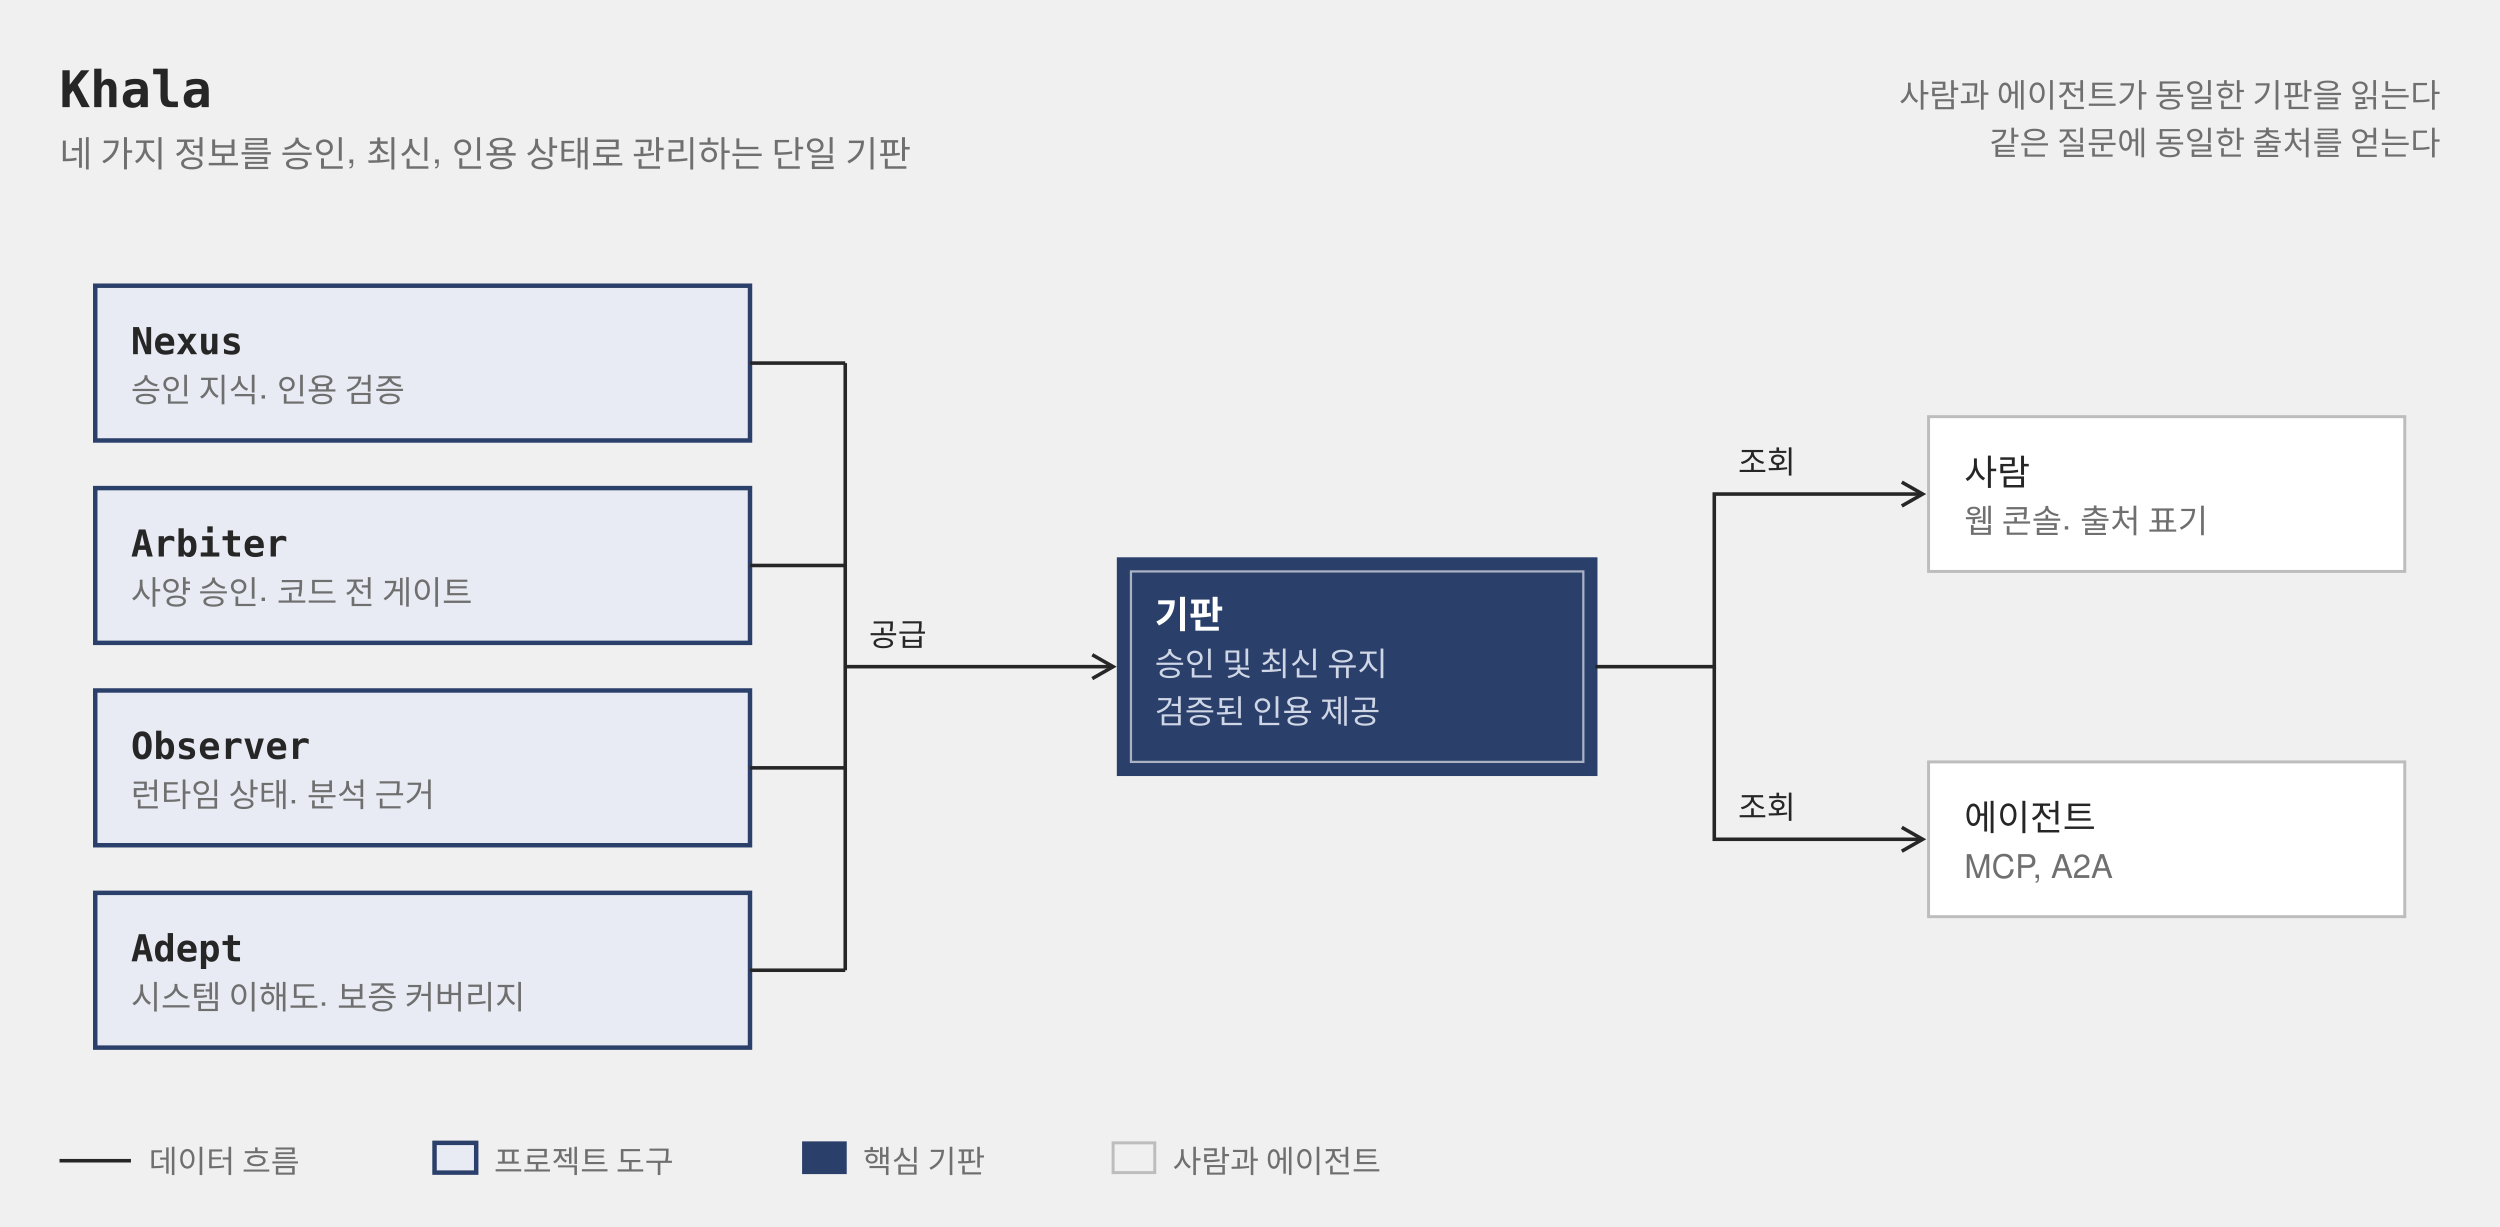
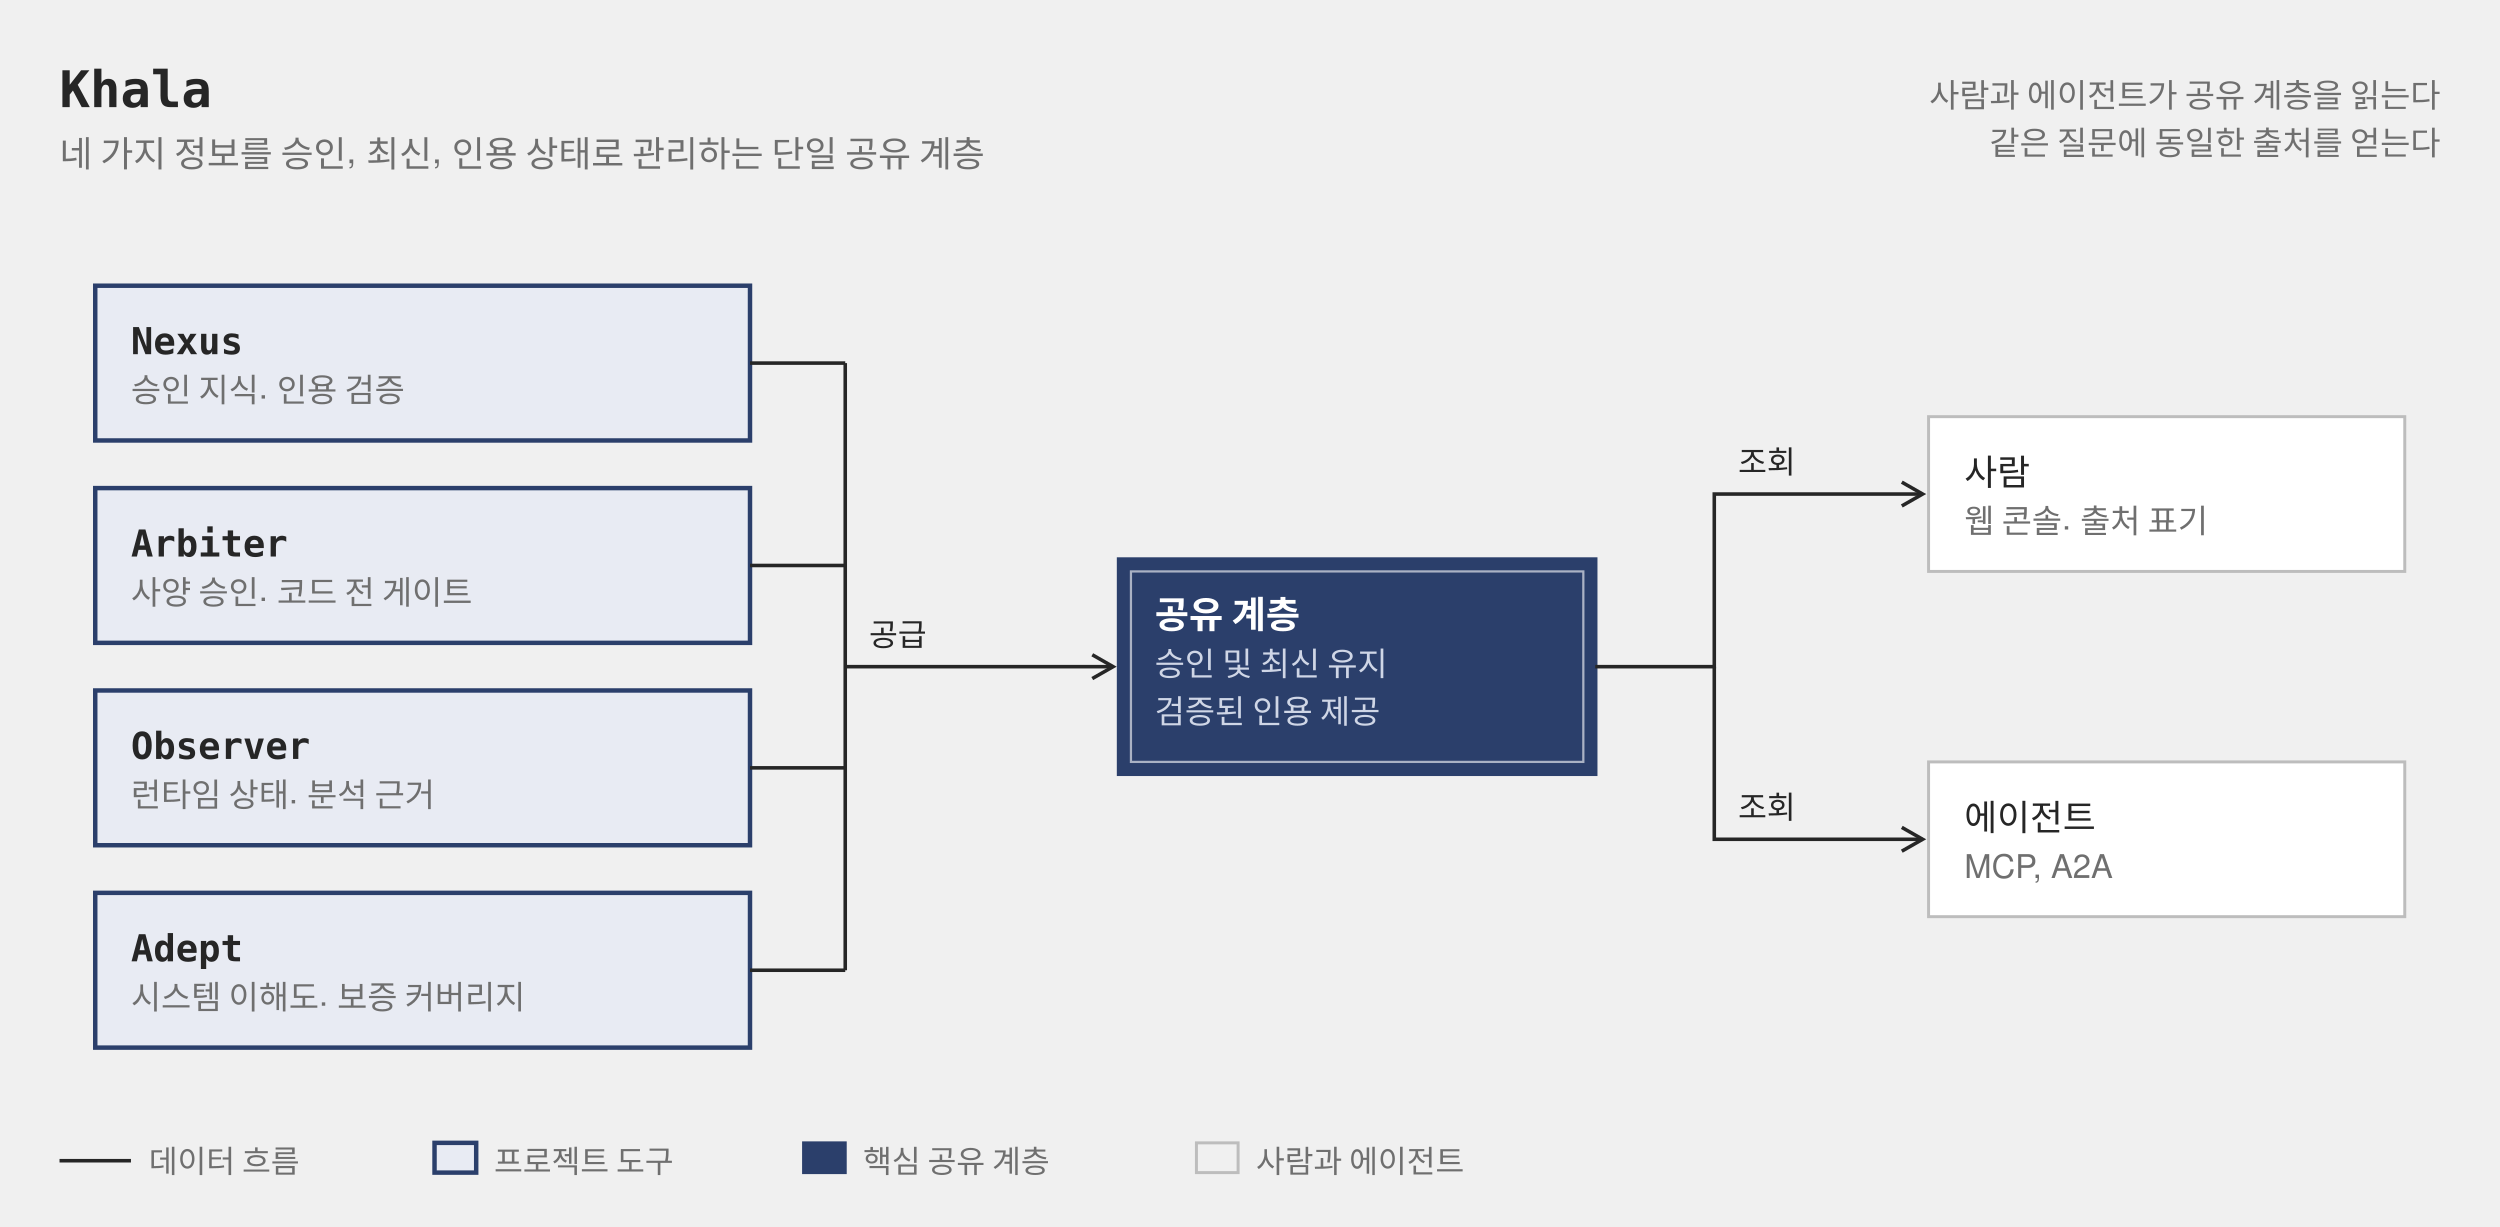
- <svg xmlns="http://www.w3.org/2000/svg" width="840" height="412" viewBox="0 0 840 412" role="img" aria-label="네 가지 정보를 승인, 최신, 인용 상태로 관리하는 단일 기판">
+ <svg xmlns="http://www.w3.org/2000/svg" width="840" height="412" viewBox="0 0 840 412" role="img" aria-label="네 가지 정보를 승인, 최신, 인용 상태로 관리하는 단일 공유 계층">
  <defs>
    <marker id="data" markerUnits="userSpaceOnUse" markerWidth="10" markerHeight="10" refX="8" refY="5" orient="auto">
      <path d="M1,1 L8,5 L1,9" fill="none" stroke="#262626" stroke-width="1.2" />
    </marker>
    <marker id="cmd" markerUnits="userSpaceOnUse" markerWidth="10" markerHeight="10" refX="8" refY="5" orient="auto">
      <path d="M0,1 L9,5 L0,9 Z" fill="#b23a1d" />
    </marker>
  </defs>
  <g font-family="'Helvetica Neue', Helvetica, Arial, 'Apple SD Gothic Neo', 'Malgun Gothic', 'Noto Sans KR', 'Noto Sans CJK KR', sans-serif" fill="#262626">
    <text x="20" y="36" font-size="17" font-weight="700" font-family="Menlo, Consolas, 'DejaVu Sans Mono', monospace">Khala</text>
-     <text x="20" y="56" font-size="12" fill="#6f6f6f">네 가지 정보를 승인, 최신, 인용 상태로 관리하는 단일 기판</text>
-     <text x="820" y="36" font-size="11" fill="#6f6f6f" text-anchor="end">사람과 에이전트가 동일한 기판을 읽는다</text>
+     <text x="20" y="56" font-size="12" fill="#6f6f6f">네 가지 정보를 승인, 최신, 인용 상태로 관리하는 단일 공유 계층</text>
+     <text x="820" y="36" font-size="11" fill="#6f6f6f" text-anchor="end">사람과 에이전트가 공유 계층을 읽는다</text>
    <text x="820" y="52" font-size="11" fill="#6f6f6f" text-anchor="end">같은 질문에 동일한 출처를 얻는다</text>
    <rect x="32" y="96" width="220" height="52" fill="#e8ebf3" stroke="#2b3f6b" stroke-width="1.5" />
    <text x="44" y="119" font-size="12.5" font-weight="700" font-family="Menlo, Consolas, 'DejaVu Sans Mono', monospace">Nexus</text>
    <text x="44" y="135" font-size="11" fill="#6f6f6f">승인 지식. 인용 검증</text>
    <rect x="32" y="164" width="220" height="52" fill="#e8ebf3" stroke="#2b3f6b" stroke-width="1.5" />
    <text x="44" y="187" font-size="12.5" font-weight="700" font-family="Menlo, Consolas, 'DejaVu Sans Mono', monospace">Arbiter</text>
    <text x="44" y="203" font-size="11" fill="#6f6f6f">사양 승인. 코드 전 게이트</text>
    <rect x="32" y="232" width="220" height="52" fill="#e8ebf3" stroke="#2b3f6b" stroke-width="1.5" />
    <text x="44" y="255" font-size="12.5" font-weight="700" font-family="Menlo, Consolas, 'DejaVu Sans Mono', monospace">Observer</text>
    <text x="44" y="271" font-size="11" fill="#6f6f6f">런타임 상태. 분석 근거</text>
    <rect x="32" y="300" width="220" height="52" fill="#e8ebf3" stroke="#2b3f6b" stroke-width="1.5" />
    <text x="44" y="323" font-size="12.5" font-weight="700" font-family="Menlo, Consolas, 'DejaVu Sans Mono', monospace">Adept</text>
    <text x="44" y="339" font-size="11" fill="#6f6f6f">시스템 이해도. 보증 커버리지</text>
    <rect x="376" y="188" width="160" height="72" fill="#2b3f6b" stroke="#2b3f6b" stroke-width="1.5" />
    <rect x="380" y="192" width="152" height="64" fill="none" stroke="#ffffff" stroke-width="0.75" stroke-opacity="0.6" />
-     <text x="388" y="211" font-size="12.5" fill="#ffffff" font-weight="700" font-family="Menlo, Consolas, 'DejaVu Sans Mono', monospace">기판</text>
+     <text x="388" y="211" font-size="12.5" fill="#ffffff" font-weight="700" font-family="Menlo, Consolas, 'DejaVu Sans Mono', monospace">공유 계층</text>
    <text x="388" y="227" font-size="11" fill="#cfd6e6">승인 및 최신 유지</text>
    <text x="388" y="243" font-size="11" fill="#cfd6e6">검증된 인용 제공</text>
    <rect x="648" y="140" width="160" height="52" fill="#ffffff" stroke="#bdbdbd" />
    <text x="660" y="163" font-size="12" font-family="Menlo, Consolas, 'DejaVu Sans Mono', monospace">사람</text>
    <text x="660" y="179" font-size="11" fill="#6f6f6f">웹 콘솔. 출처 표기</text>
    <rect x="648" y="256" width="160" height="52" fill="#ffffff" stroke="#bdbdbd" />
    <text x="660" y="279" font-size="12" font-family="Menlo, Consolas, 'DejaVu Sans Mono', monospace">에이전트</text>
    <text x="660" y="295" font-size="11" fill="#6f6f6f">MCP, A2A</text>
    <g fill="none" stroke="#262626" stroke-width="1.2">
      <path d="M252,122 H284" />
      <path d="M252,190 H284" />
      <path d="M252,258 H284" />
      <path d="M252,326 H284" />
      <path d="M284,122 V326" />
      <path d="M284,224 H374" marker-end="url(#data)" />
      <path d="M536,224 H576 V166 H646" marker-end="url(#data)" />
      <path d="M576,224 V282 H646" marker-end="url(#data)" />
    </g>
    <g font-size="10.5" fill="#262626">
      <text x="292" y="217" font-size="10.5">공급</text>
      <text x="584" y="159" font-size="10.5">조회</text>
      <text x="584" y="275" font-size="10.5">조회</text>
    </g>
  </g>
  <g font-size="10.5" fill="#6f6f6f">
    <path d="M20,390 H44" fill="none" stroke="#262626" stroke-width="1.2" />
    <text x="50" y="394">데이터 흐름</text>
    <rect x="146" y="384" width="14" height="10" fill="#e8ebf3" stroke="#2b3f6b" stroke-width="1.5" />
    <text x="166" y="394">프로젝트 도구</text>
    <rect x="270" y="384" width="14" height="10" fill="#2b3f6b" stroke="#2b3f6b" />
-     <text x="290" y="394">핵심 기판</text>
-     <rect x="374" y="384" width="14" height="10" fill="none" stroke="#bdbdbd" />
-     <text x="394" y="394">사람과 에이전트</text>
+     <text x="290" y="394">핵심 공유 계층</text>
+     <rect x="402" y="384" width="14" height="10" fill="none" stroke="#bdbdbd" />
+     <text x="422" y="394">사람과 에이전트</text>
  </g>
</svg>
